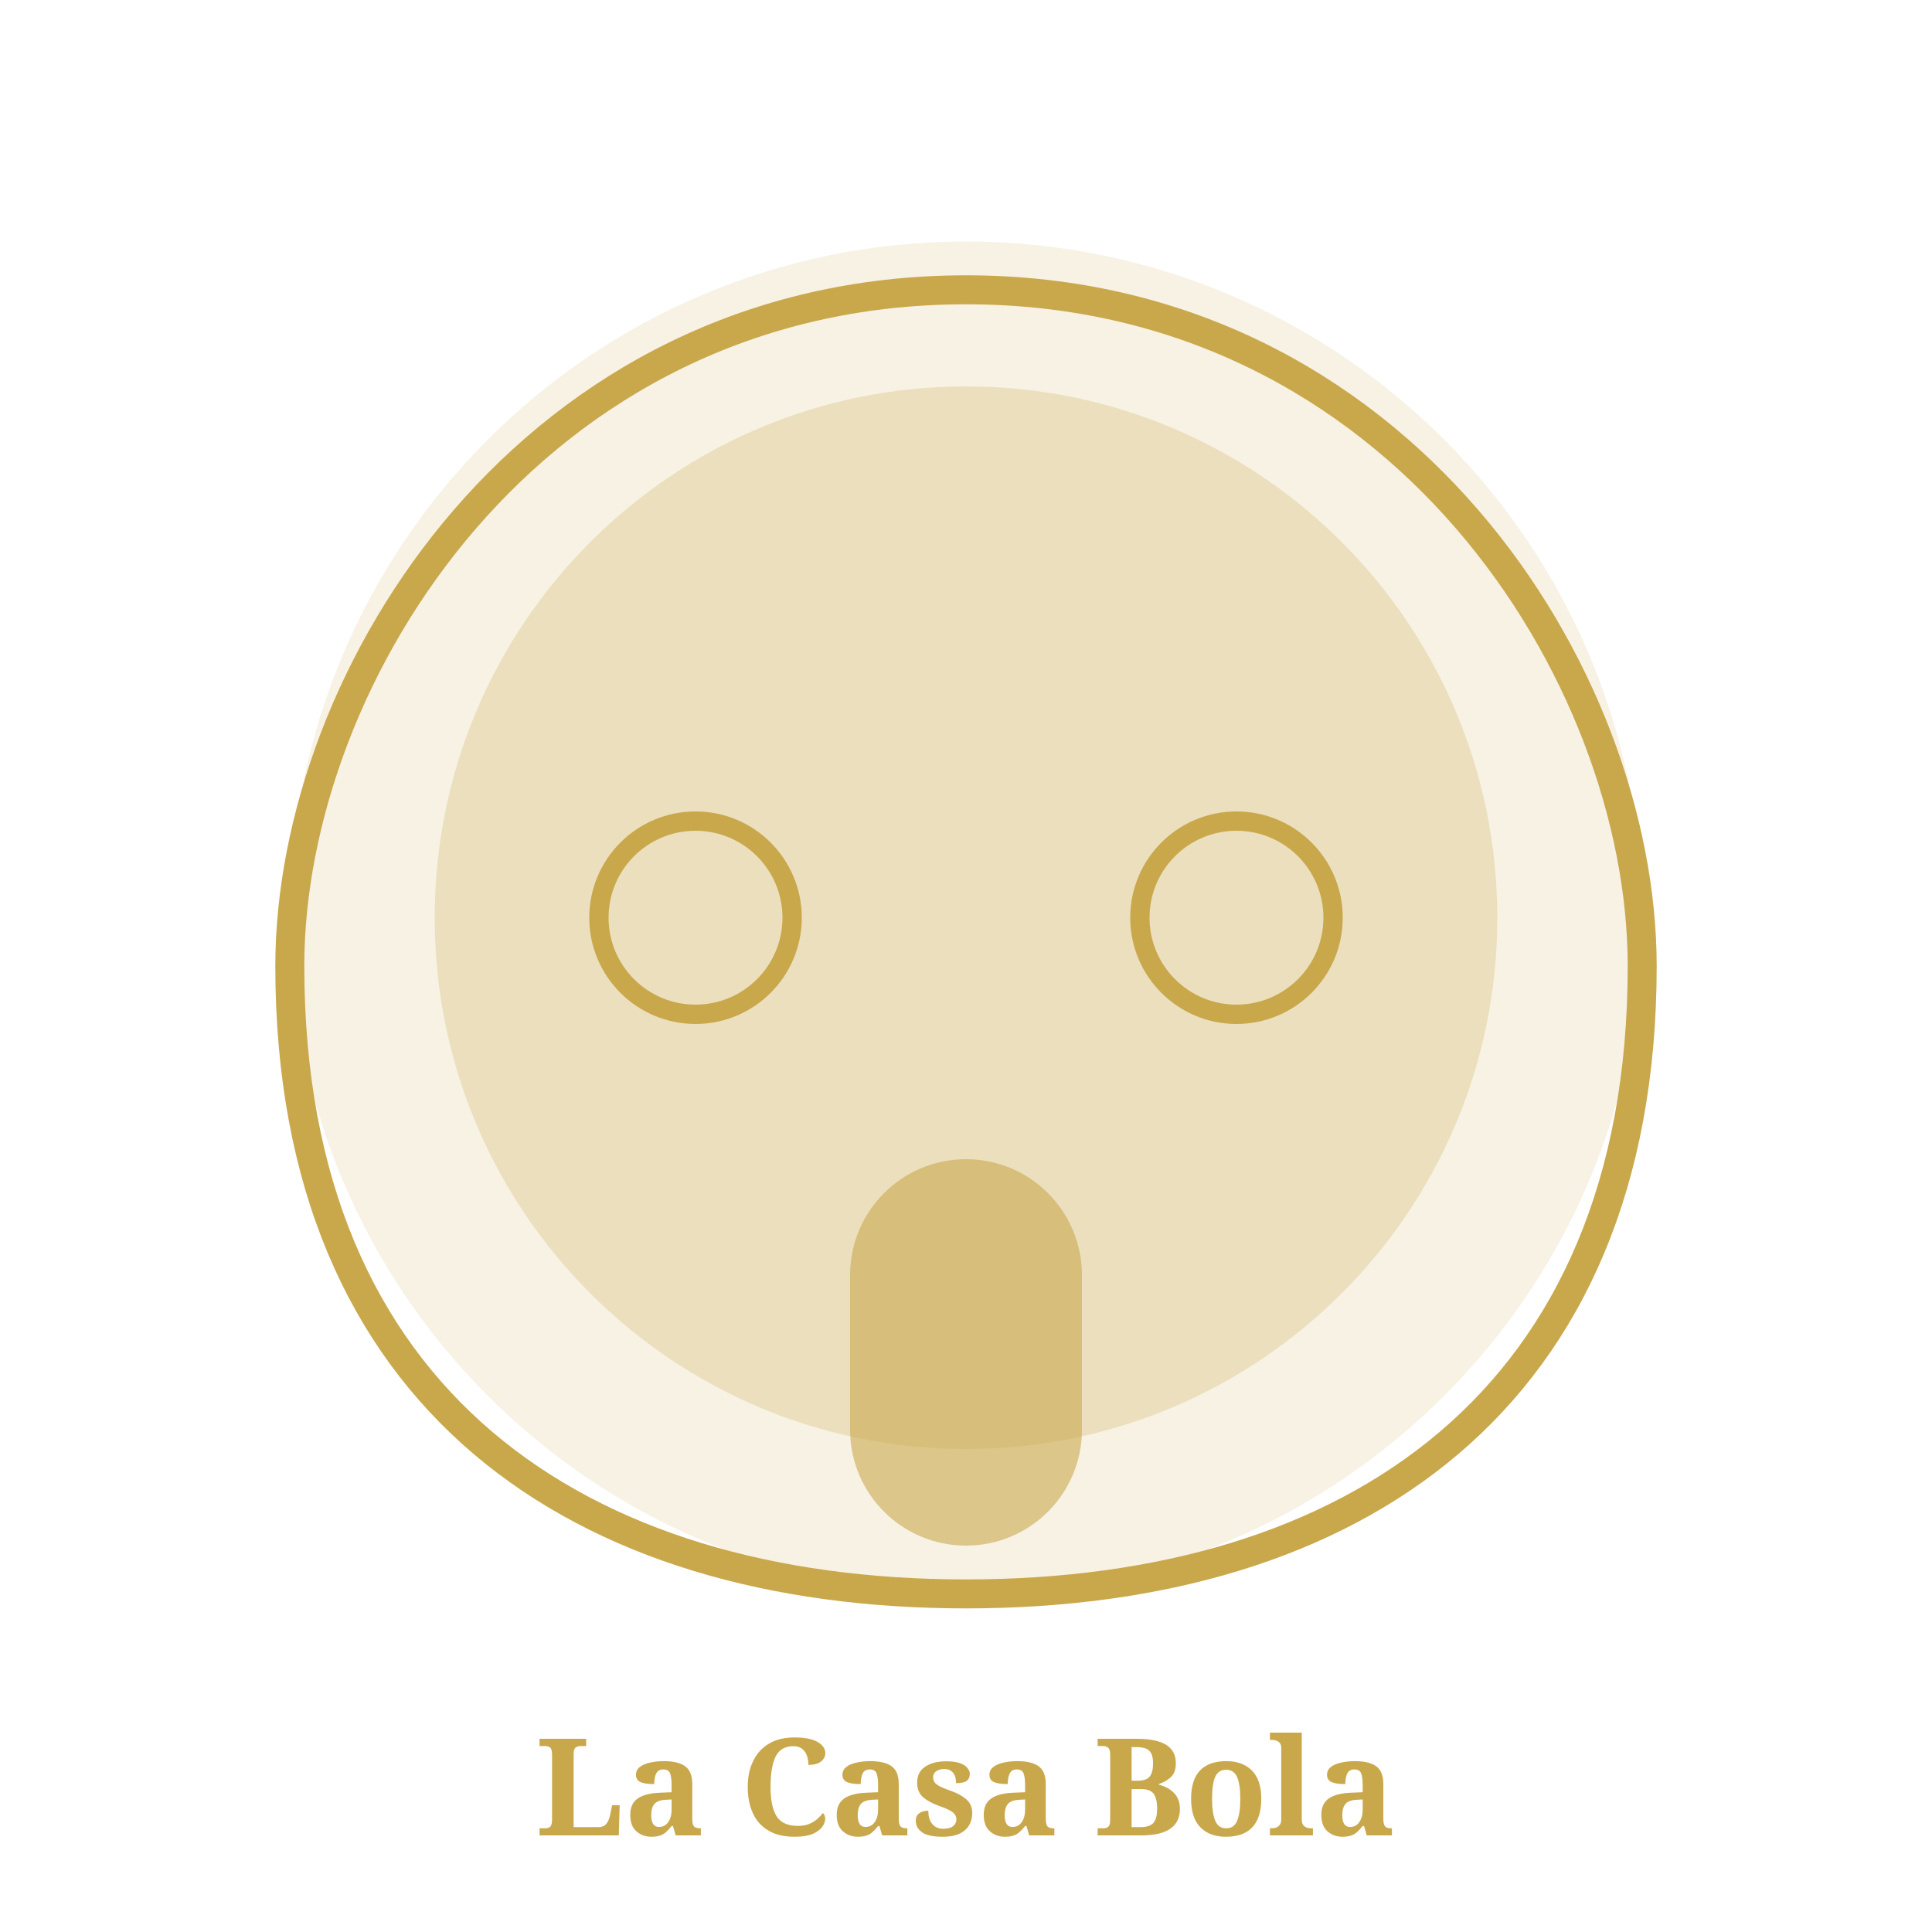
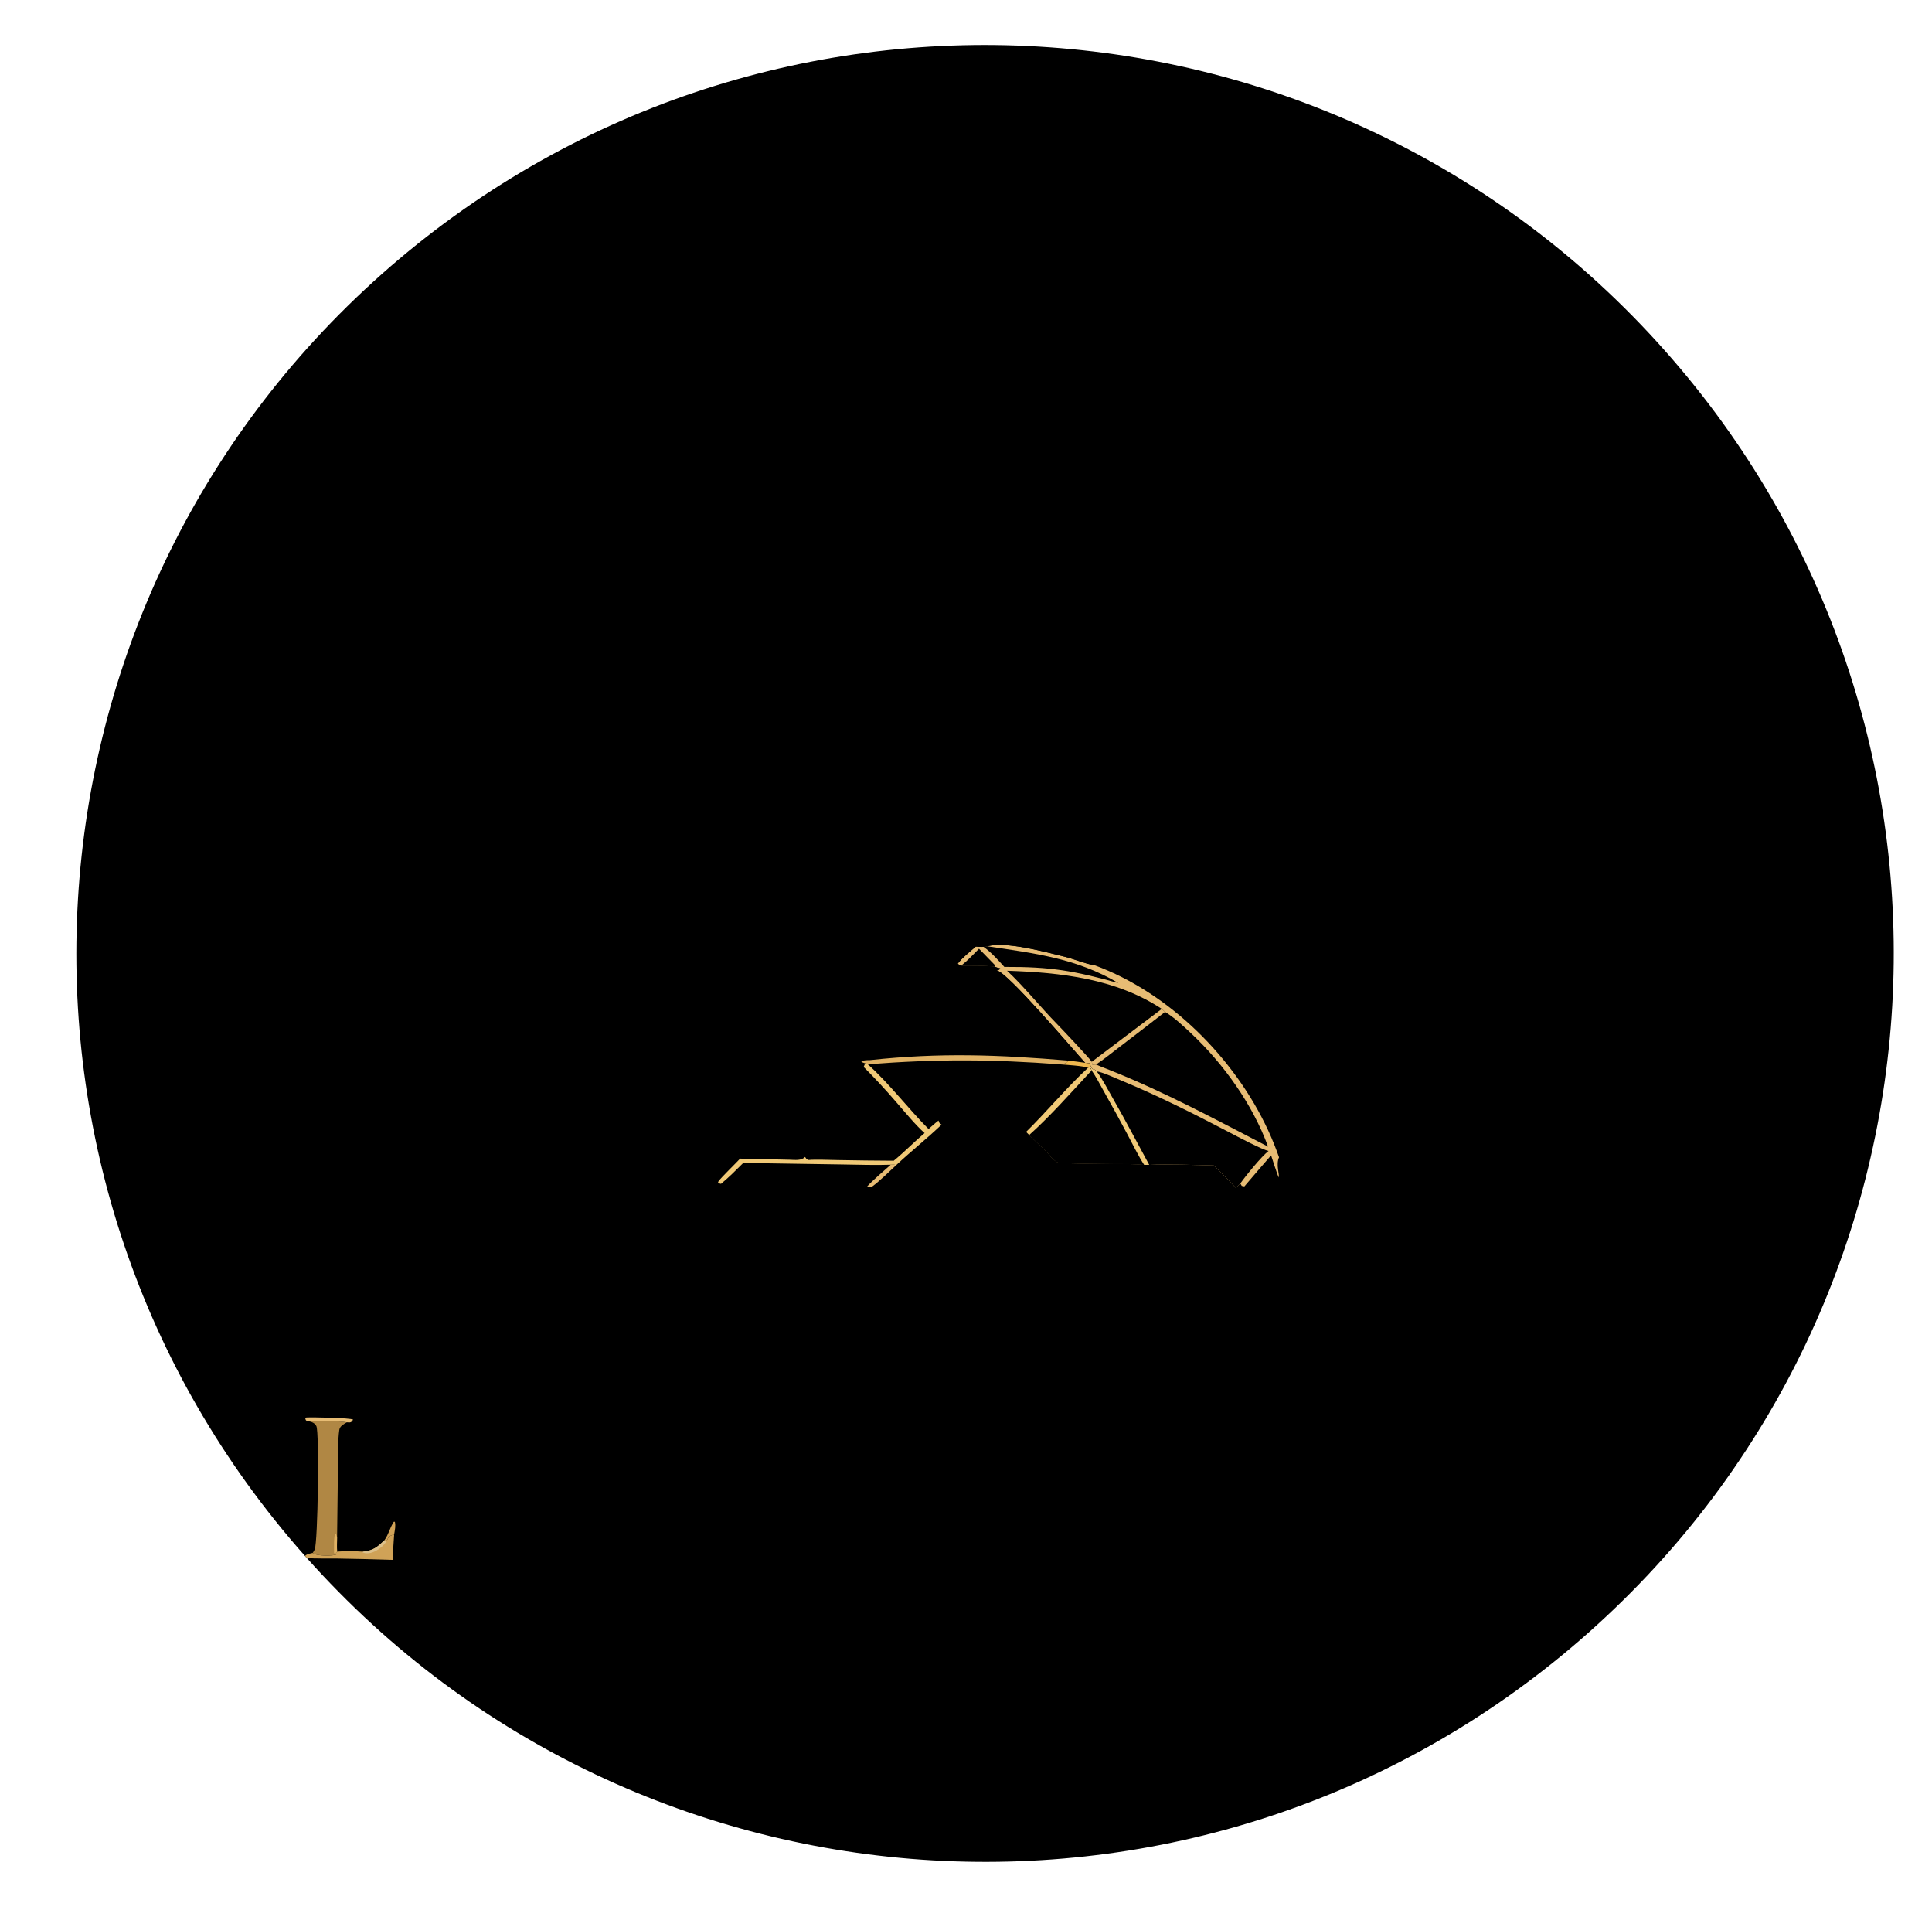
- <svg xmlns="http://www.w3.org/2000/svg" viewBox="0 0 200 200" width="200" height="200">
-   <circle cx="100" cy="95" r="70" fill="#C9A84C" opacity="0.15" />
-   <circle cx="100" cy="95" r="55" fill="#C9A84C" opacity="0.25" />
-   <path d="M100 30 C55 30 30 70 30 100 C30 145 60 165 100 165 C140 165 170 145 170 100 C170 70 145 30 100 30Z" fill="none" stroke="#C9A84C" stroke-width="3" />
-   <rect x="88" y="120" width="24" height="40" rx="12" fill="#C9A84C" opacity="0.6" />
-   <circle cx="72" cy="95" r="10" fill="none" stroke="#C9A84C" stroke-width="2" />
-   <circle cx="128" cy="95" r="10" fill="none" stroke="#C9A84C" stroke-width="2" />
-   <text x="100" y="190" text-anchor="middle" font-family="serif" font-size="14" fill="#C9A84C" font-weight="bold">La Casa Bola</text>
+ <svg xmlns="http://www.w3.org/2000/svg" width="2182" height="2156" viewBox="0 0 2182 2156">
+   <path transform="matrix(1.14374 0.0158447 -0.0158534 1.14311 29.4872 0)" d="M296.633 1532.85C-36.955 1166.78 -10.852 599.652 354.951 265.776C720.753 -68.1 1287.89 -42.428 1622.03 323.13C1956.18 688.689 1930.94 1255.86 1565.65 1590.29C1200.35 1924.73 633.178 1899.92 298.477 1534.87C297.861 1534.2 297.246 1533.53 296.633 1532.85Z" />
+   <path fill="#B08744" transform="matrix(1.14374 0.0158447 -0.0158534 1.14311 29.4872 0)" d="M298.16 1399.72C306.415 1399.72 329.469 1398.88 336.143 1400.32C333.07 1402.17 329.291 1404.13 328.795 1407.84C327.474 1417.72 327.947 1430.79 327.955 1440.65L328.062 1514.06C328.08 1518.37 327.929 1523.94 328.291 1528.11C326.7 1529.68 327.398 1529.26 325.368 1530.12L328.354 1530.52C325.167 1532.94 307.559 1532.92 304.177 1529.78C304.954 1528.66 305.585 1527.53 306.143 1526.29C309.178 1519.51 309.211 1410.37 306.089 1404.45C304.414 1401.28 301.369 1400.41 298.16 1399.72Z" />
+   <path fill="#E0B265" transform="matrix(1.14374 0.0158447 -0.0158534 1.14311 29.4872 0)" d="M325.368 1530.12C325.22 1525.2 324.701 1514.45 326.06 1510.21L326.919 1510.38L328.062 1514.06C328.08 1518.37 327.929 1523.94 328.291 1528.11C326.7 1529.68 327.398 1529.26 325.368 1530.12Z" />
+   <path fill="#D0A257" transform="matrix(1.14374 0.0158447 -0.0158534 1.14311 29.4872 0)" d="M376.912 1517.16C379.038 1512.49 379.491 1511.96 384.37 1510.3C384.013 1518.09 383.289 1527.87 383.371 1535.51C365.297 1535.17 347.221 1534.98 329.144 1534.94C321.061 1534.94 306.079 1535.45 298.477 1534.87C297.861 1534.2 297.246 1533.53 296.633 1532.85C298.973 1530.58 300.664 1530.71 304.177 1529.78C307.559 1532.92 325.167 1532.94 328.354 1530.52L325.368 1530.12C327.398 1529.26 326.7 1529.68 328.291 1528.11C333.568 1527.46 348.332 1527.37 353.87 1527.8C364.043 1526.52 367.893 1523.16 374.802 1516.29L376.912 1517.16Z" />
+   <path fill="#DCC08B" transform="matrix(1.14374 0.0158447 -0.0158534 1.14311 29.4872 0)" d="M374.802 1516.29L376.912 1517.16C373.026 1524.07 361.283 1532.1 353.415 1528.5L353.87 1527.8C364.043 1526.52 367.893 1523.16 374.802 1516.29Z" />
+   <path fill="#E7BC74" transform="matrix(1.14374 0.0158447 -0.0158534 1.14311 29.4872 0)" d="M298.16 1399.72L295.823 1399.05L295.052 1397.4L295.887 1396.11C301.22 1395.65 339.684 1395.79 342.286 1397.58C340.454 1400.6 339.797 1400.57 336.143 1400.32C329.469 1398.88 306.415 1399.72 298.16 1399.72Z" />
+   <path fill="#D0A257" transform="matrix(1.14374 0.0158447 -0.0158534 1.14311 29.4872 0)" d="M374.802 1516.29C379.338 1509.61 379.417 1505.24 383.798 1497.87L384.914 1497.84C385.905 1502.29 385.017 1505.74 384.37 1510.3C379.491 1511.96 379.038 1512.49 376.912 1517.16L374.802 1516.29Z" />
+   <path transform="matrix(1.14374 0.0158447 -0.0158534 1.14311 29.4872 0)" d="M785.549 966.14C796.755 957.936 817.543 947.895 830.327 942.609C890.069 917.908 954.739 910.036 1018.17 924.142C1036.09 928.127 1050.55 931.351 1067.99 938.638C1142.54 964.886 1207.78 1028.64 1241.73 1099.4C1245.85 1108.01 1249.55 1116.82 1252.81 1125.79C1276.31 1193.36 1282.81 1264.69 1259.55 1333.47C1264.42 1333.46 1291.01 1332.7 1293.16 1334.54C1292.5 1339.55 1288.39 1340.62 1283.83 1340.32C1257.27 1338.58 1228.66 1341.25 1202.32 1339.8C1174.62 1340.98 1138.24 1339.91 1109.72 1339.89L926.401 1339.9L717.876 1339.91L647.971 1339.86C641.149 1339.85 622.734 1341.55 617.868 1338.47C616.542 1335.66 616.658 1337.05 617.237 1334.2C619.987 1333.15 644.71 1333.54 649.443 1333.55C646.143 1322.28 642.866 1310.68 640.68 1299.13C626.504 1224.27 643.699 1129.87 686.615 1066.65C713.984 1022.27 743.358 995.232 785.549 966.14Z" />
+   <path transform="matrix(1.14374 0.0158447 -0.0158534 1.14311 29.4872 0)" d="M785.549 966.14C796.755 957.936 817.543 947.895 830.327 942.609C890.069 917.908 954.739 910.036 1018.17 924.142C1036.09 928.127 1050.55 931.351 1067.99 938.638C1142.54 964.886 1207.78 1028.64 1241.73 1099.4C1245.85 1108.01 1249.55 1116.82 1252.81 1125.79C1249.68 1133.07 1253.59 1142.52 1252.83 1145.75C1250.91 1141.95 1246.67 1128.8 1244.95 1124.02C1236.24 1134.3 1227.58 1144.64 1219 1155.03L1216.41 1154.56L1214.95 1152.19L1210.66 1156.64C1203.31 1148.87 1196.2 1142.11 1188.45 1134.75C1170.08 1134.56 1142.93 1133.9 1124.78 1135.07L1119.75 1135.11C1112.39 1134.18 1096.7 1134.63 1088.72 1134.66C1071.88 1134.73 1055.04 1134.7 1038.21 1134.56C1032.93 1134.18 1031.53 1131.97 1027.56 1128.43C1026.13 1125.66 1009.43 1110.79 1005.85 1107.2L1002.76 1104.18C986.77 1088.64 970.41 1073.49 953.691 1058.74C941.039 1070.41 928.522 1082.22 916.142 1094.17C917.492 1097.41 916.472 1096.14 919.225 1098.18C904.876 1112.24 889.286 1124.99 875.024 1138.74C868.336 1145.14 858.71 1154.89 851.566 1160.22C849.224 1161.24 849.125 1160.91 846.535 1160.34C842.122 1159.37 816.591 1159.68 810.189 1159.68L741.187 1159.84C729.255 1159.87 713.977 1160.32 702.285 1159.65L699.505 1159.05L698.637 1159.15C699.512 1158.36 699.089 1158.94 699.745 1157.15C696.906 1154.83 675.069 1126.54 668.782 1119.84L668.714 1119.03L666.895 1117.27L667.634 1115.2C668.667 1106.65 686.203 1077.38 691.391 1068.65C688.402 1068.54 689.7 1068.59 686.615 1066.65C713.984 1022.27 743.358 995.232 785.549 966.14Z" />
+   <path fill="#E7BC74" transform="matrix(1.14374 0.0158447 -0.0158534 1.14311 29.4872 0)" d="M961.977 921.425C980.129 915.949 1019.98 926.417 1039.29 930.853C1047.48 932.734 1059.84 937.692 1067.99 938.638C1142.54 964.886 1207.78 1028.64 1241.73 1099.4C1245.85 1108.01 1249.55 1116.82 1252.81 1125.79C1249.68 1133.07 1253.59 1142.52 1252.83 1145.75C1250.91 1141.95 1246.67 1128.8 1244.95 1124.02C1236.24 1134.3 1227.58 1144.64 1219 1155.03L1216.41 1154.56L1214.95 1152.19L1210.66 1156.64C1203.31 1148.87 1196.2 1142.11 1188.45 1134.75C1170.08 1134.56 1142.93 1133.9 1124.78 1135.07L1119.75 1135.11C1112.39 1134.18 1096.7 1134.63 1088.72 1134.66C1071.88 1134.73 1055.04 1134.7 1038.21 1134.56C1032.93 1134.18 1031.53 1131.97 1027.56 1128.43C1026.13 1125.66 1009.43 1110.79 1005.85 1107.2C1026.19 1088.57 1047.72 1063.44 1066.6 1042.56L1064.75 1039.18L1065.45 1038.11C1065.24 1036.62 1065.19 1036.9 1064.49 1035.49C1062.99 1035.48 1061.56 1035.35 1060.08 1035.12C1048.36 1022.6 981.806 946.215 971.408 945.063C974.361 944.132 973.566 945.006 974.96 943.068C972.96 942.661 971.3 942.251 969.416 941.461C960.157 940.565 945.484 940.876 936.134 941.087L932.873 939.119C936.41 933.925 945.581 926.235 950.601 921.831C953.428 922.003 955.387 922.222 958.23 922.03L961.977 921.425Z" />
+   <path transform="matrix(1.14374 0.0158447 -0.0158534 1.14311 29.4872 0)" d="M1065.45 1038.11C1068.82 1044.21 1066.94 1038.91 1071.61 1043.42C1076.88 1043.93 1090.1 1049.79 1095.6 1051.97C1132.58 1066.66 1168.26 1084.07 1203.73 1102C1210.47 1105.41 1236.32 1118.73 1242.43 1119.66C1235.54 1125.09 1220.2 1144.51 1214.95 1152.19L1210.66 1156.64C1203.31 1148.87 1196.2 1142.11 1188.45 1134.75C1170.08 1134.56 1142.93 1133.9 1124.78 1135.07L1119.75 1135.11C1112.39 1134.18 1096.7 1134.63 1088.72 1134.66C1071.88 1134.73 1055.04 1134.7 1038.21 1134.56C1032.93 1134.18 1031.53 1131.97 1027.56 1128.43C1026.13 1125.66 1009.43 1110.79 1005.85 1107.2C1026.19 1088.57 1047.72 1063.44 1066.6 1042.56L1064.75 1039.18L1065.45 1038.11Z" />
+   <path transform="matrix(1.14374 0.0158447 -0.0158534 1.14311 29.4872 0)" d="M1065.45 1038.11C1068.82 1044.21 1066.94 1038.91 1071.61 1043.42C1077.55 1051.08 1083.52 1062.4 1088.55 1070.89C1101.06 1091.98 1112.71 1113.71 1124.78 1135.07L1119.75 1135.11C1112.39 1134.18 1096.7 1134.63 1088.72 1134.66C1071.88 1134.73 1055.04 1134.7 1038.21 1134.56C1032.93 1134.18 1031.53 1131.97 1027.56 1128.43C1026.13 1125.66 1009.43 1110.79 1005.85 1107.2C1026.19 1088.57 1047.72 1063.44 1066.6 1042.56L1064.75 1039.18L1065.45 1038.11Z" />
+   <path fill="#F0C977" transform="matrix(1.14374 0.0158447 -0.0158534 1.14311 29.4872 0)" d="M1065.45 1038.11C1068.82 1044.21 1066.94 1038.91 1071.61 1043.42C1077.55 1051.08 1083.52 1062.4 1088.55 1070.89C1101.06 1091.98 1112.71 1113.71 1124.78 1135.07L1119.75 1135.11C1114.37 1127.2 1107.59 1113.93 1102.8 1105.19C1095.16 1091.25 1087.33 1077.43 1079.32 1063.71C1075.76 1057.53 1070.7 1048.12 1066.6 1042.56L1064.75 1039.18L1065.45 1038.11Z" />
+   <path transform="matrix(1.14374 0.0158447 -0.0158534 1.14311 29.4872 0)" d="M961.977 921.425C1007.89 927.543 1050.25 932 1091.78 955.91C1047.67 944.409 1025.11 940.695 979.02 941.548C972.435 934.57 966.163 927.509 958.23 922.03L961.977 921.425Z" />
+   <path transform="matrix(1.14374 0.0158447 -0.0158534 1.14311 29.4872 0)" d="M936.134 941.087C942.359 936.092 948.183 929.716 953.764 923.939L969.531 939.723L969.416 941.461C960.157 940.565 945.484 940.876 936.134 941.087Z" />
+   <path transform="matrix(1.14374 0.0158447 -0.0158534 1.14311 29.4872 0)" d="M1138.27 983.759C1147.63 989.25 1156.02 997.058 1164.06 1004.35C1196.59 1033.92 1226.22 1074.21 1241.84 1115.46C1189.91 1089.4 1138.39 1062.56 1084.11 1041.83C1079.78 1040.18 1074.95 1038.5 1070.75 1036.66C1076.89 1032.67 1086.9 1024.37 1092.94 1019.65C1108.11 1007.77 1123.22 995.805 1138.27 983.759Z" />
+   <path transform="matrix(1.14374 0.0158447 -0.0158534 1.14311 29.4872 0)" d="M981.726 945.288C1034.83 946.335 1088.96 951.427 1135.04 980.858L1138.27 983.759C1123.22 995.805 1108.11 1007.77 1092.94 1019.65C1086.9 1024.37 1076.89 1032.67 1070.75 1036.66C1069.58 1036.76 1068.42 1036.84 1067.25 1036.9L1066.66 1034.03C1063.86 1030.06 1037.28 1002.63 1031.83 997.244C1016.03 981.637 997.604 959.506 981.726 945.288Z" />
+   <path fill="#E7BC74" transform="matrix(1.14374 0.0158447 -0.0158534 1.14311 29.4872 0)" d="M1135.04 980.858L1138.27 983.759C1123.22 995.805 1108.11 1007.77 1092.94 1019.65C1086.9 1024.37 1076.89 1032.67 1070.75 1036.66C1069.58 1036.76 1068.42 1036.84 1067.25 1036.9L1066.66 1034.03L1135.04 980.858Z" />
+   <path transform="matrix(1.14374 0.0158447 -0.0158534 1.14311 29.4872 0)" d="M971.408 945.063C981.806 946.215 1048.36 1022.6 1060.08 1035.12C1061.56 1035.35 1062.99 1035.48 1064.49 1035.49C1065.19 1036.9 1065.24 1036.62 1065.45 1038.11L1064.75 1039.18L1066.6 1042.56C1047.72 1063.44 1026.19 1088.57 1005.85 1107.2L1002.76 1104.18C986.77 1088.64 970.41 1073.49 953.691 1058.74C941.039 1070.41 928.522 1082.22 916.142 1094.17C913.056 1096.54 909.394 1100.01 906.417 1102.66C886.79 1083.62 865.92 1057 845.511 1039.59L842.95 1038.69L839.367 1037.46L839.283 1036.47C842.172 1035.59 844.198 1035.48 847.213 1035.47C855.066 1028.8 870.598 1010.89 878.235 1002.57C895.072 984.222 912.124 966.072 929.388 948.126C935.842 942.725 959.764 946.511 971.408 945.063Z" />
+   <path transform="matrix(1.14374 0.0158447 -0.0158534 1.14311 29.4872 0)" d="M847.213 1035.47C916.959 1026.88 974.806 1028.4 1043.81 1033.2C1049.14 1033.81 1054.79 1034.37 1060.08 1035.12C1061.56 1035.35 1062.99 1035.48 1064.49 1035.49C1065.19 1036.9 1065.24 1036.62 1065.45 1038.11L1064.75 1039.18L1066.6 1042.56C1047.72 1063.44 1026.19 1088.57 1005.85 1107.2L1002.76 1104.18C986.77 1088.64 970.41 1073.49 953.691 1058.74C941.039 1070.41 928.522 1082.22 916.142 1094.17C913.056 1096.54 909.394 1100.01 906.417 1102.66C886.79 1083.62 865.92 1057 845.511 1039.59L842.95 1038.69L839.367 1037.46L839.283 1036.47C842.172 1035.59 844.198 1035.48 847.213 1035.47Z" />
+   <path fill="#E0B265" transform="matrix(1.14374 0.0158447 -0.0158534 1.14311 29.4872 0)" d="M847.213 1035.47C916.959 1026.88 974.806 1028.4 1043.81 1033.2C1040.49 1036.07 1040.51 1036.35 1036.1 1037.04C967.925 1032.85 913.132 1033.36 845.511 1039.59L842.95 1038.69L839.367 1037.46L839.283 1036.47C842.172 1035.59 844.198 1035.48 847.213 1035.47Z" />
+   <path fill="#F0C977" transform="matrix(1.14374 0.0158447 -0.0158534 1.14311 29.4872 0)" d="M1064.75 1039.18L1066.6 1042.56C1047.72 1063.44 1026.19 1088.57 1005.85 1107.2L1002.76 1104.18C1022.2 1084.61 1043.56 1058.29 1063.04 1040.03L1064.75 1039.18Z" />
+   <path fill="#EEB74E" transform="matrix(1.14374 0.0158447 -0.0158534 1.14311 29.4872 0)" d="M1043.81 1033.2C1049.14 1033.81 1054.79 1034.37 1060.08 1035.12C1061.56 1035.35 1062.99 1035.48 1064.49 1035.49C1065.19 1036.9 1065.24 1036.62 1065.45 1038.11L1064.75 1039.18L1063.04 1040.03C1057.59 1038.09 1042.58 1037.51 1036.1 1037.04C1040.51 1036.35 1040.49 1036.07 1043.81 1033.2Z" />
+   <path transform="matrix(1.14374 0.0158447 -0.0158534 1.14311 29.4872 0)" d="M842.95 1038.69L845.511 1039.59C865.92 1057 886.79 1083.62 906.417 1102.66C909.394 1100.01 913.056 1096.54 916.142 1094.17C917.492 1097.41 916.472 1096.14 919.225 1098.18C904.876 1112.24 889.286 1124.99 875.024 1138.74C868.336 1145.14 858.71 1154.89 851.566 1160.22C849.224 1161.24 849.125 1160.91 846.535 1160.34C842.122 1159.37 816.591 1159.68 810.189 1159.68L741.187 1159.84C729.255 1159.87 713.977 1160.32 702.285 1159.65L699.505 1159.05L698.637 1159.15C699.512 1158.36 699.089 1158.94 699.745 1157.15C701.929 1153.82 716.955 1138.76 720.816 1134.47C736.568 1135.11 753.429 1134.62 769.291 1134.9C775.569 1135.01 781.032 1135.85 784.905 1131.95C786.866 1134.57 785.661 1133.72 788.406 1134.89C792.868 1128.58 797.228 1118.79 801.304 1111.93C813.908 1090.72 827.413 1061.76 841.517 1042.25L842.95 1038.69Z" />
+   <path transform="matrix(1.14374 0.0158447 -0.0158534 1.14311 29.4872 0)" d="M869.616 1138.44C872.375 1138.23 872.362 1138.14 875.024 1138.74C868.336 1145.14 858.71 1154.89 851.566 1160.22C849.224 1161.24 849.125 1160.91 846.535 1160.34C842.122 1159.37 816.591 1159.68 810.189 1159.68L741.187 1159.84C729.255 1159.87 713.977 1160.32 702.285 1159.65C710.324 1152.75 716.569 1146.28 723.951 1138.71L821.441 1138.84C836.916 1138.82 854.322 1139.23 869.616 1138.44Z" />
+   <path fill="#E7BC74" transform="matrix(1.14374 0.0158447 -0.0158534 1.14311 29.4872 0)" d="M869.616 1138.44C872.375 1138.23 872.362 1138.14 875.024 1138.74C868.336 1145.14 858.71 1154.89 851.566 1160.22C849.224 1161.24 849.125 1160.91 846.535 1160.34C850.699 1155.19 864.257 1143.34 869.616 1138.44Z" />
+   <path fill="#F0C977" transform="matrix(1.14374 0.0158447 -0.0158534 1.14311 29.4872 0)" d="M842.95 1038.69L845.511 1039.59C865.92 1057 886.79 1083.62 906.417 1102.66C909.394 1100.01 913.056 1096.54 916.142 1094.17C917.492 1097.41 916.472 1096.14 919.225 1098.18C904.876 1112.24 889.286 1124.99 875.024 1138.74C872.362 1138.14 872.375 1138.23 869.616 1138.44C854.322 1139.23 836.916 1138.82 821.441 1138.84L723.951 1138.71C716.569 1146.28 710.324 1152.75 702.285 1159.65L699.505 1159.05L698.637 1159.15C699.512 1158.36 699.089 1158.94 699.745 1157.15C701.929 1153.82 716.955 1138.76 720.816 1134.47C736.568 1135.11 753.429 1134.62 769.291 1134.9C775.569 1135.01 781.032 1135.85 784.905 1131.95C786.866 1134.57 785.661 1133.72 788.406 1134.89C794.338 1134.16 810.638 1134.56 817.218 1134.58C835.641 1134.66 854.065 1134.63 872.488 1134.46C882.65 1125.94 892.263 1115.68 902.574 1106.71C893.81 1099.28 882.557 1085.92 874.506 1076.95C863.949 1064.97 852.945 1053.4 841.517 1042.25L842.95 1038.69Z" />
+   <path transform="matrix(1.14374 0.0158447 -0.0158534 1.14311 29.4872 0)" d="M785.549 966.14C796.755 957.936 817.543 947.895 830.327 942.609C890.069 917.908 954.739 910.036 1018.17 924.142C1036.09 928.127 1050.55 931.351 1067.99 938.638C1059.84 937.692 1047.48 932.734 1039.29 930.853C1019.98 926.417 980.129 915.949 961.977 921.425L958.23 922.03C955.387 922.222 953.428 922.003 950.601 921.831C945.581 926.235 936.41 933.925 932.873 939.119L936.134 941.087C945.484 940.876 960.157 940.565 969.416 941.461C971.3 942.251 972.96 942.661 974.96 943.068C973.566 945.006 974.361 944.132 971.408 945.063C959.764 946.511 935.842 942.725 929.388 948.126L927.226 945.074C898.276 972.596 870.822 1006.12 841.876 1034.04C827.218 1022.39 812.446 1010.88 797.561 999.515C790.129 993.767 780.728 985.884 773.224 980.739C779.739 977.017 786.717 973.19 793.097 969.314C790.88 968.637 791.755 969.268 790.42 967.496L791.97 966.545L785.549 966.14Z" />
</svg>
